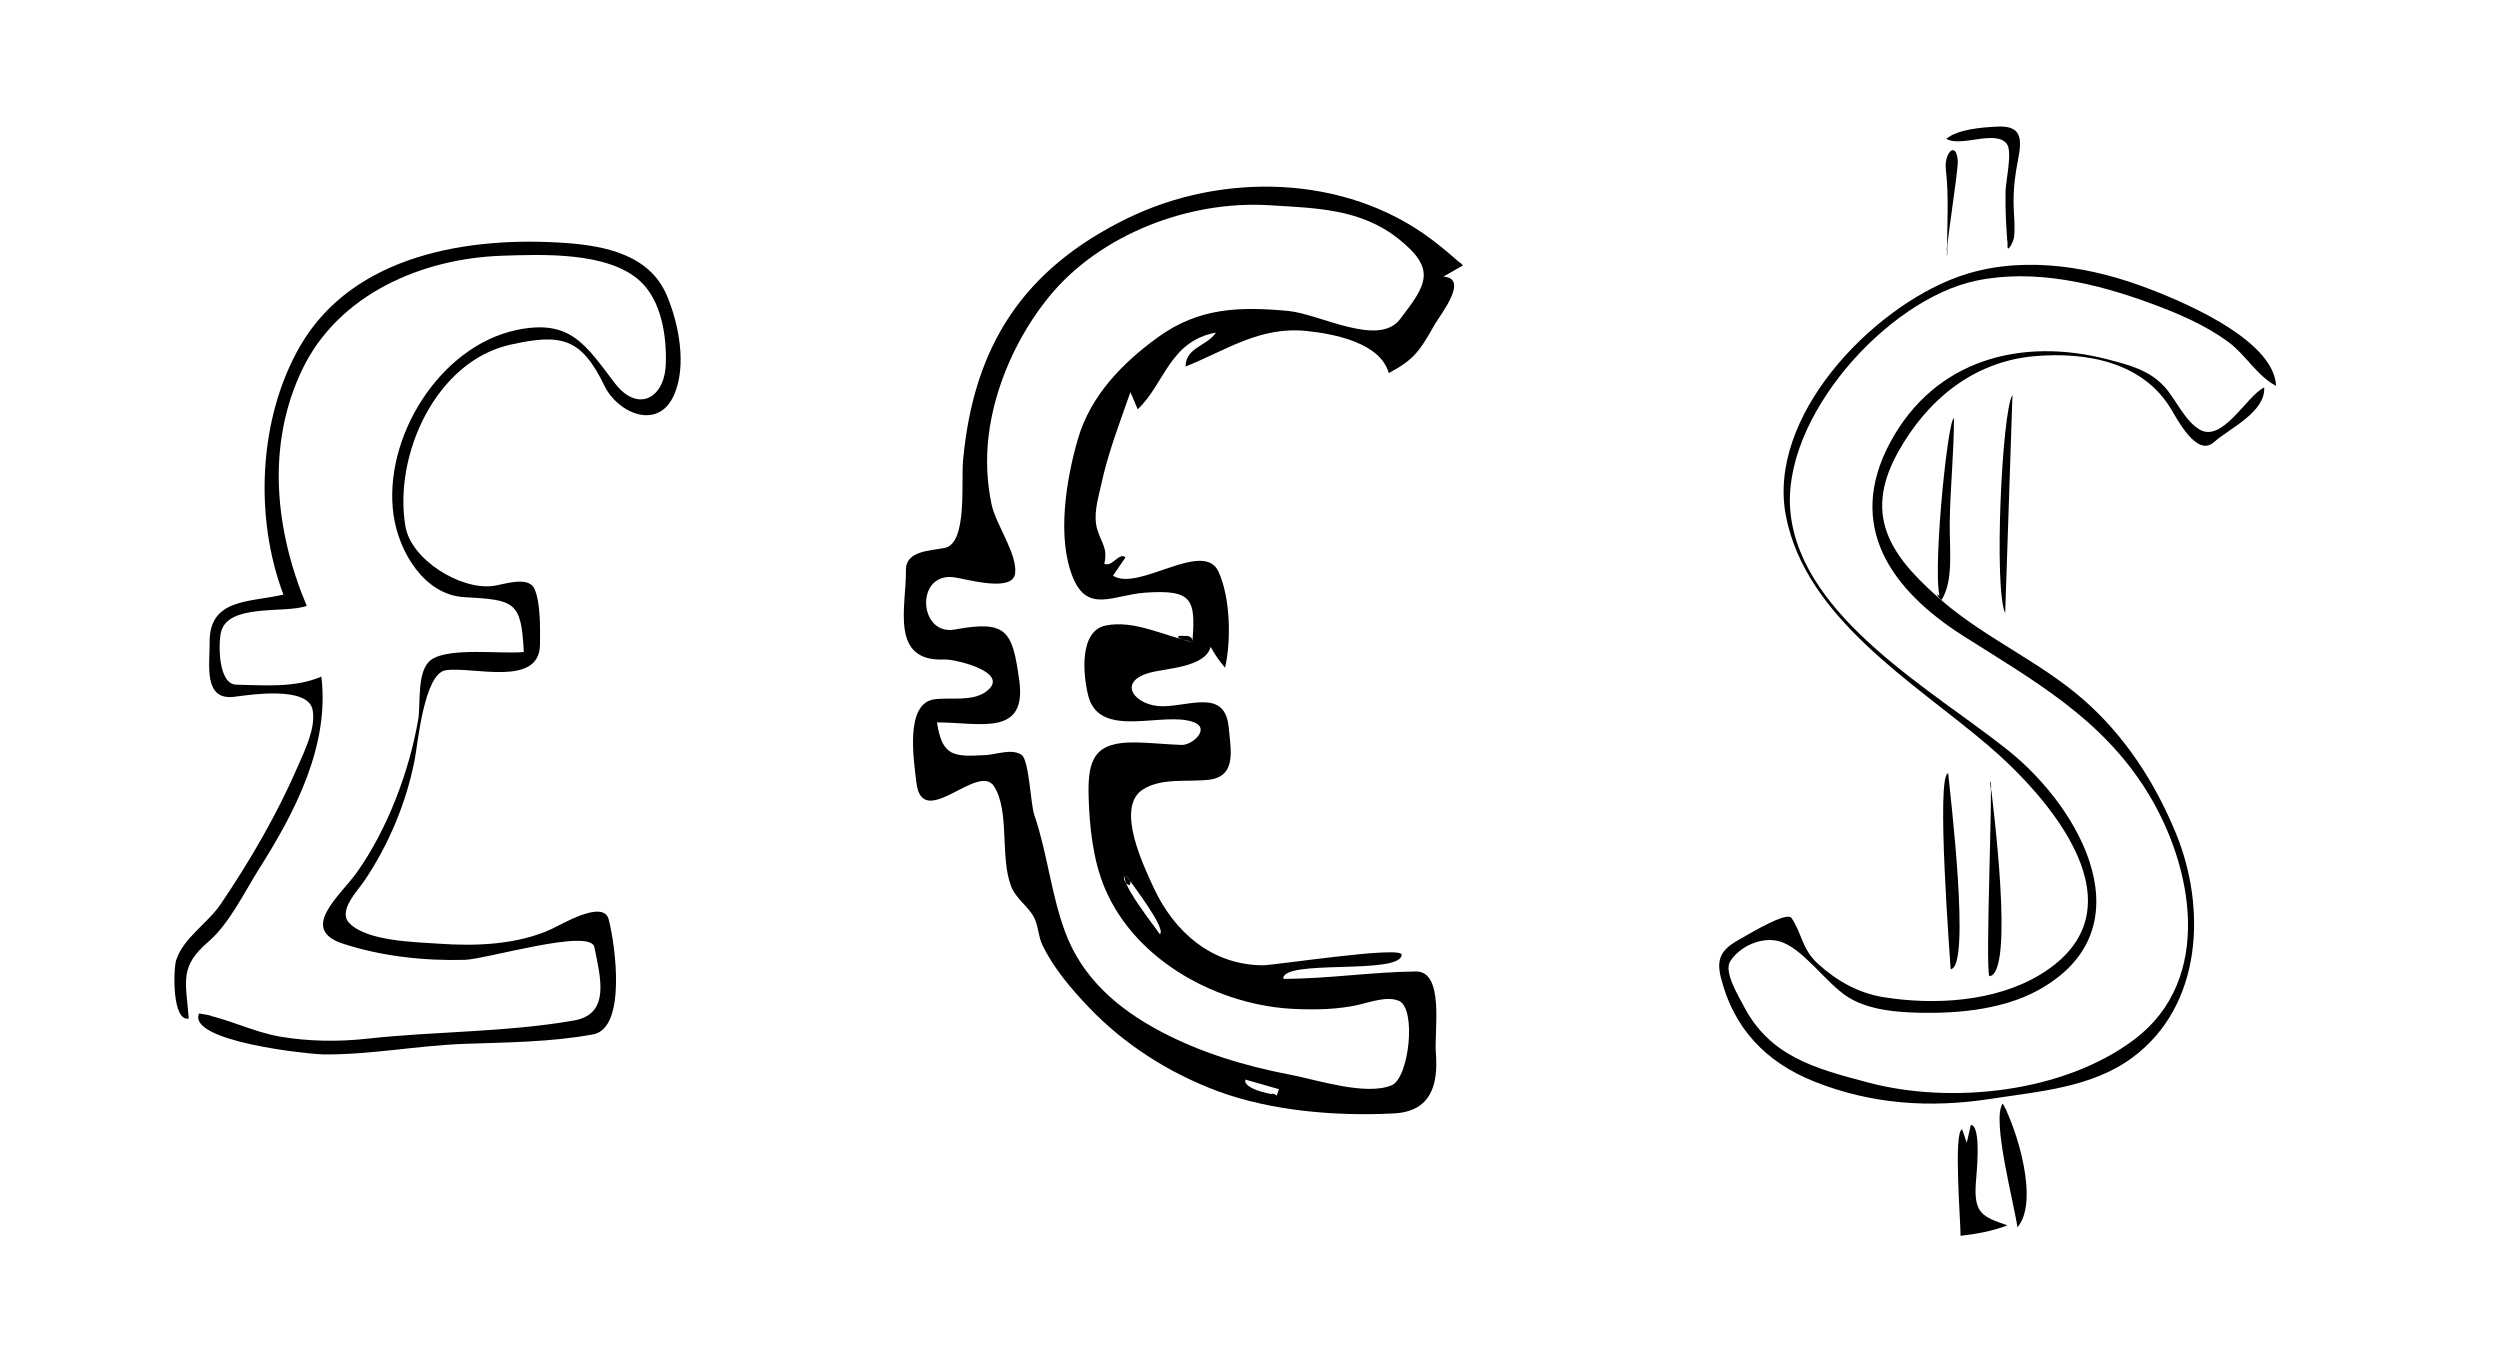
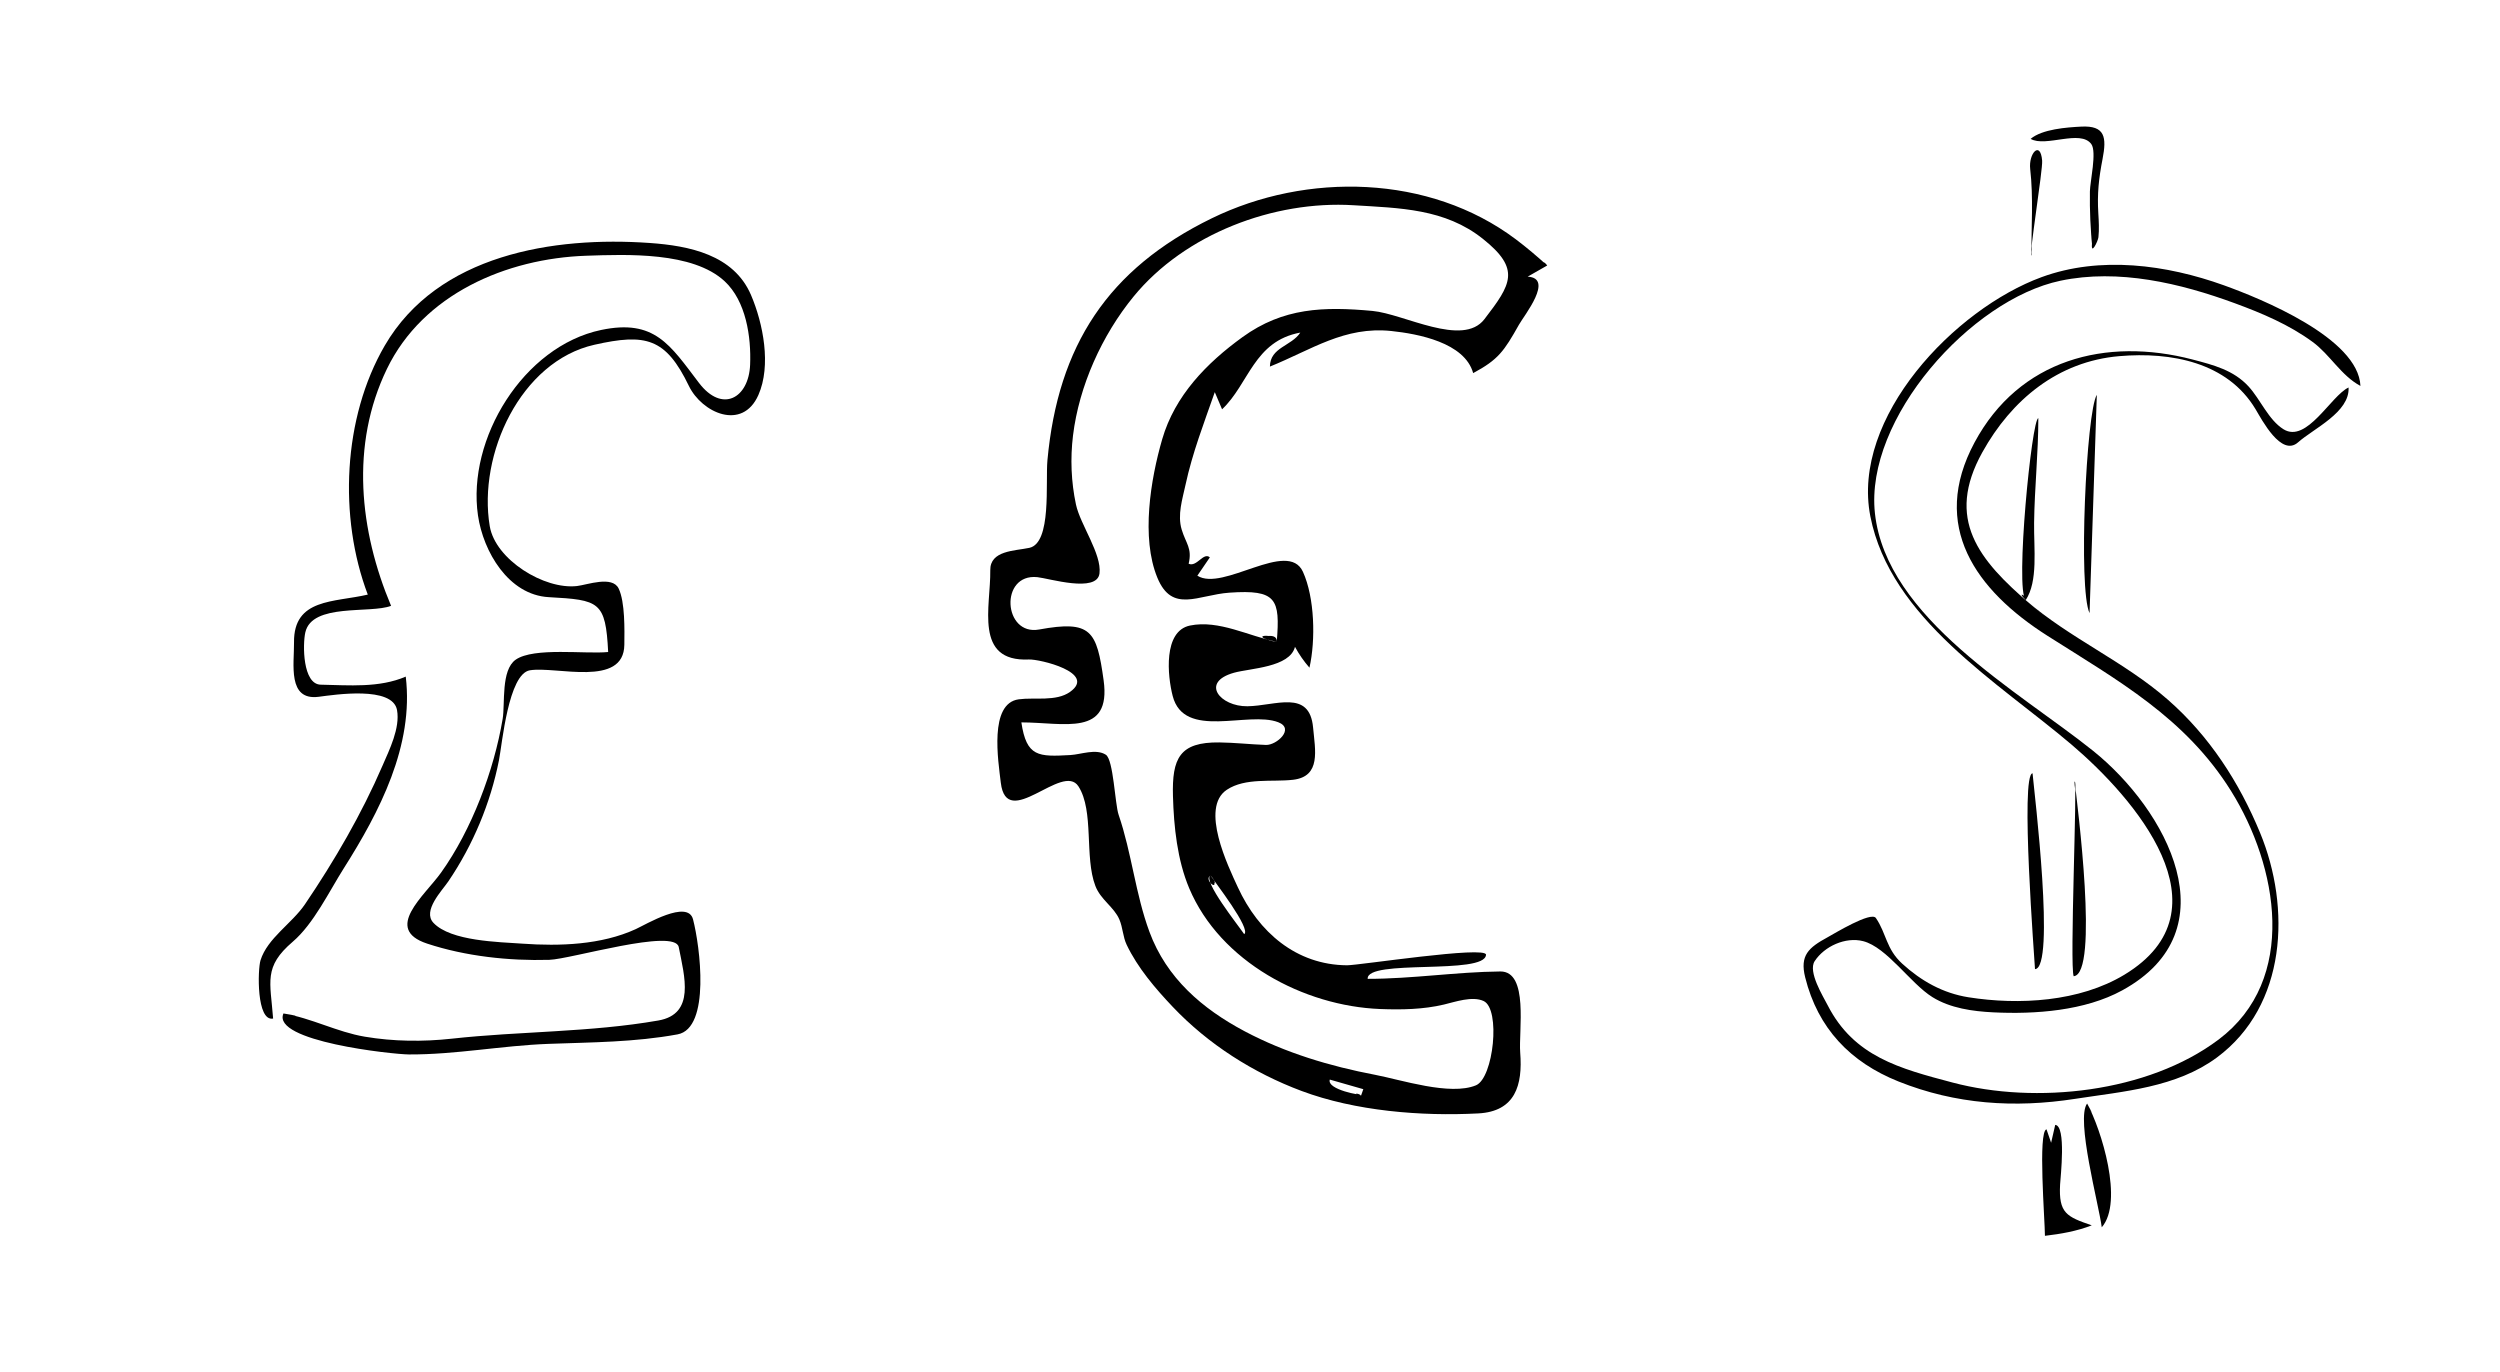
- <svg xmlns="http://www.w3.org/2000/svg" version="1.1" id="Layer_1" x="0px" y="0px" width="831.045px" height="456.059px" viewBox="28.045 0 831.045 456.059" enable-background="new 28.045 0 831.045 456.059" xml:space="preserve">
-   <path d="M514.317,88.257c-2.164,1.235-4.326,2.47-6.49,3.706c8.83,0.509-1.141,12.851-2.889,15.957  c-4.988,8.859-6.865,11.614-15.23,16.107c-2.836-10.174-18.375-13.056-27.154-13.987c-15.645-1.66-26.604,6.253-40.413,11.817  c0.055-6.417,7.188-6.796,10.102-11.299c-15.454,2.858-17.053,17.045-26.005,25.501c-0.808-1.903-1.614-3.806-2.42-5.708  c-3.558,10.156-7.454,20.24-9.726,30.788c-1.029,4.782-2.755,10.013-1.277,14.908c1.411,4.673,3.542,6.168,2.315,11.354  c2.688,1.221,4.947-3.994,7.045-2.119c-1.384,2.029-2.769,4.058-4.153,6.086c8.459,5.452,30.12-12.249,35.102-1.282  c3.914,8.615,4.24,22.682,2.164,31.865c-1.861-2.132-3.465-4.443-4.811-6.934c-1.708,6.865-14.909,7.114-20.253,8.608  c-11.376,3.18-4.574,11.27,4.434,11.148c9.329-0.125,20.66-5.735,21.835,7.067c0.691,7.547,2.707,16.275-6.65,17.371  c-6.982,0.815-15.864-0.778-22.034,3.332c-8.999,5.994,0.458,25.441,3.695,32.453c6.842,14.818,19.34,25.762,36.262,25.883  c3.912,0.027,46.361-6.559,46.213-3.502c-0.334,6.861-39.818,1.281-39.338,8.01c14.816,0,29.484-2.309,44.076-2.453  c9.547-0.096,6.059,19.777,6.627,26.996c0.85,10.775-1.617,19.547-13.963,20.191c-19,0.992-40.855-0.781-58.744-7.473  c-16.029-5.996-31-15.516-42.789-27.945c-5.804-6.119-11.679-12.992-15.332-20.66c-1.247-2.617-1.27-5.682-2.405-8.355  c-1.79-4.219-6.205-6.539-7.989-11.184c-3.685-9.59-0.37-24.907-5.627-33.102c-5.261-8.199-23.878,15.133-25.813-1.229  c-0.865-7.31-3.958-26.344,5.953-27.707c5.269-0.723,12.424,0.824,17.051-2.457c9.036-6.408-10.187-10.944-13.654-10.782  c-18.385,0.858-12.667-17.706-12.847-29.659c-0.1-6.613,8.134-6.418,12.98-7.451c7.486-1.596,5.334-21.72,6.023-29.155  c3.527-38.057,20.033-63.515,54.65-80.404c31.444-15.341,72.272-14.627,101.028,6.977C507.495,82.265,510.956,85.209,514.317,88.257  c-1.109,0.684-1.896,0.512-2.357-0.516C512.588,86.761,513.374,86.933,514.317,88.257C512.153,89.492,510.958,85.211,514.317,88.257  z M424.413,213.332c1.188-14.259-0.101-17.402-15.712-16.318c-10.47,0.728-19.059,6.979-23.983-4.998  c-5.454-13.263-2.251-32.681,1.628-46.041c4.207-14.483,14.78-25.3,26.679-33.914c13.542-9.804,27.028-10.197,43.211-8.703  c10.461,0.966,29.98,12.161,37.205,2.751c8.918-11.618,12.17-16.603-0.494-26.704c-12.633-10.076-27.643-10.234-43.074-11.184  c-26.368-1.622-56.006,9.504-73.067,30.373c-10.505,12.85-18.105,29.675-20.117,46.172c-0.932,7.642-0.621,15.414,0.981,22.947  c1.414,6.646,8.606,16.446,7.824,22.897c-0.802,6.612-16.904,1.622-20.685,1.243c-12.597-1.262-11.318,19.586,0.607,17.407  c17.332-3.168,19.163,0.375,21.447,16.879c2.621,18.936-13.202,13.996-27.342,13.996c1.708,11.503,5.65,11.447,16.281,10.857  c3.52-0.195,8.521-2.218,11.796-0.105c2.545,1.641,3.021,16.369,4.251,19.958c4.361,12.729,5.585,26.317,10.257,38.942  c5.676,15.336,17.514,25.537,31.679,33.047c13.492,7.152,28.327,11.598,43.284,14.445c8.654,1.648,24.953,7.057,33.568,3.498  c5.846-2.416,8.268-25.393,2.537-28.023c-3.762-1.729-9.443,0.289-13.182,1.176c-6.871,1.633-14.152,1.762-21.188,1.488  c-25.404-0.986-53.165-15.723-63.473-40.104c-3.98-9.415-5.133-20.508-5.415-30.631c-0.351-12.618,2.189-18.05,15.424-17.886  c5.18,0.062,10.327,0.658,15.5,0.834c3.512,0.121,9.685-5.391,4.065-7.549c-10.015-3.847-31.297,5.955-35.087-8.742  c-1.712-6.637-3.202-21.553,5.762-23.398C405.184,205.965,415.194,211.514,424.413,213.332c0.258-3.092-4.743-1.583-4.728-1.562  C421.114,212.67,422.689,213.191,424.413,213.332C424.671,210.233,413.485,211.177,424.413,213.332z M402.364,290.977  c-2.613,1.77,9.09,16.4,11.224,19.551C416.024,308.868,403.729,293.07,402.364,290.977c-0.372,0.251,1.377,2.537,1.636,2.802  C403.72,292.725,403.174,291.792,402.364,290.977C399.75,292.747,406.458,297.254,402.364,290.977z M452.375,364.368  c0.271-0.77,0.543-1.535,0.816-2.305c-3.713-1.064-7.428-2.127-11.141-3.191c-1.102,3.43,11.096,5.406,9.648,4.848  C450.303,363.405,450.53,363.622,452.375,364.368C452.647,363.598,448.79,362.985,452.375,364.368z" />
-   <path d="M673.381,199.499c14.594,12.677,32.727,20.369,47.279,33.115c13.768,12.057,23.699,27.422,30.646,44.258  c10.258,24.858,8.885,57.404-14.336,74.635c-13.539,10.047-31.059,11.275-47.178,13.773c-20.123,3.119-39.676,1.83-58.688-5.77  c-16.02-6.402-26.803-17.66-31.029-34.619c-1.826-7.324,1.127-9.879,7.438-13.32c2.098-1.146,14.49-8.719,16.068-6.404  c3.557,5.215,3.363,10.25,8.742,15.17c6.299,5.762,13.555,9.83,22.02,11.172c16.803,2.664,36.936,1.512,51.818-7.482  c35.785-21.619,3.07-58.986-17.527-76.496c-24.318-20.676-60.215-41.91-66.893-75.875c-6.479-32.946,28.098-68.968,56.947-79.541  c19.43-7.121,41.498-4.134,60.553,2.715c12.207,4.388,44.74,17.546,45.412,33.46c-6.469-3.475-10.068-10.35-15.898-14.629  c-7.787-5.717-16.795-9.522-25.809-12.839c-18.152-6.68-38.713-11.567-58.023-7.503c-29.768,6.266-65.092,45.853-61.664,77.309  c3.814,34.988,47.91,59.209,72.5,78.942c24.41,19.59,46.254,59.65,9.699,79.65c-12.43,6.803-28.961,7.988-42.865,7.303  c-6.855-0.34-14.27-1.363-20.215-5.057c-7.291-4.529-15.146-16.578-23.031-18.607c-5.848-1.508-12.887,1.688-16.123,6.652  c-2.291,3.518,2.785,11.641,4.316,14.639c8.74,17.098,23.965,21.053,41.547,25.711c27.6,7.311,64.865,3.402,88.393-14.277  c26.609-19.996,19.695-57.722,4.193-82.597c-15.184-24.366-37.602-36.735-61.016-51.61c-23.902-15.184-39.195-36.522-24.277-64.308  c14.809-27.58,43.633-35.123,72.521-27.55c6.896,1.808,13.561,3.514,18.551,8.935c3.916,4.253,6.641,11.154,11.627,14.241  c7.723,4.783,15.744-11.115,21.623-13.888c0.477,8.223-11.672,13.676-16.777,18.225c-5.576,4.971-12.078-7.573-14.145-11.017  c-9.371-15.62-28.074-19.096-45.277-17.629c-20.406,1.741-35.855,14.514-45.537,31.957c-12.32,22.199-1.348,35.757,16.139,50.65  C674.534,200.503,673.911,200.034,673.381,199.499C687.008,211.335,673.124,199.235,673.381,199.499z" />
-   <path d="M94.225,336.893c9.304,1.521,17.748,6.152,27.043,7.719c9.547,1.607,19.314,1.717,28.927,0.66  c22.811-2.506,46.003-2.082,68.65-6.041c12.332-2.156,8.696-14.615,6.782-24.4c-1.257-6.422-35.928,4.033-43.046,4.236  c-13.347,0.383-27.834-1.176-40.606-5.4c-14.691-4.859-0.867-15.871,4.668-23.629c10.186-14.275,17.559-33.873,20.449-51.072  c0.845-5.028-0.617-16.217,4.334-19.677c6.034-4.217,23.237-1.786,30.738-2.55c-0.845-16.84-2.911-17.301-19.763-18.236  c-13.375-0.742-21.764-15.142-23.513-27.163c-3.705-25.469,15.123-56.236,40.94-61.654c17.785-3.732,22.878,4.924,32.523,17.596  c7.709,10.127,16.545,5.105,17.002-6.032c0.381-9.264-1.345-21.159-8.49-27.778c-10.605-9.825-32.453-8.914-45.938-8.463  c-26.633,0.891-54.303,12.803-66.305,37.618c-12.241,25.309-9.11,53.833,1.38,78.766c-6.933,2.667-26.274-1.003-28.506,8.826  c-0.909,4.002-0.901,17.26,5.117,17.379c9.388,0.187,19.432,1.118,28.268-2.681c2.762,22.922-8.724,44.967-20.591,63.711  c-4.854,7.666-10.026,18.479-16.968,24.414c-9.781,8.365-7.455,13.191-6.53,25.545c-5.56,1.082-5.148-16.303-4.192-19.365  c2.298-7.361,10.45-12.24,14.771-18.617c9.824-14.498,18.849-30.027,25.797-46.113c2.277-5.273,5.88-12.48,4.815-18.441  c-1.451-8.122-20.755-5.107-26.056-4.426c-10.446,1.342-8.109-10.891-8.189-18.077c-0.163-14.715,13.329-13.268,24.524-15.894  c-9.749-25.717-8.289-58.825,5.639-82.77c17.624-30.298,56.123-36.379,88.073-34.117c13.092,0.927,27.926,3.873,33.672,17.291  c4.055,9.467,6.789,23.464,2.461,33.246c-5.331,12.05-18.784,5.929-23.112-3.025c-7.712-15.955-14.316-17.513-31.387-13.681  c-24.573,5.517-38.782,36.523-34.806,60.3c1.865,11.149,18.159,21.176,29.021,19.906c3.385-0.396,11.731-3.533,13.828,0.828  c2.163,4.499,1.946,13.8,1.894,18.684c-0.154,14.299-22.57,7.085-31.389,8.497c-7.154,1.146-9.236,24.552-10.278,29.849  c-2.818,14.315-8.62,28.183-16.826,40.303c-2.087,3.084-8.711,9.81-4.974,13.791c5.772,6.15,21.839,6.371,29.628,6.93  c12.331,0.883,26.176,0.412,37.593-4.814c3.414-1.562,17.334-9.957,19.079-3.273c2.299,8.809,5.912,36.215-5.151,38.244  c-14.28,2.623-28.463,2.621-42.899,3.154c-15.515,0.574-30.86,3.59-46.411,3.518C130.54,350.483,90.182,346.157,94.225,336.893  C103.429,338.397,93.97,337.477,94.225,336.893z" />
-   <path d="M680.299,375.411c0.51,1.488,1.021,2.977,1.531,4.467c0.453-1.98,0.906-3.965,1.359-5.945  c3.723,0.268,1.76,17.328,1.623,19.82c-0.523,9.576,2.199,10.707,10.531,13.574c-5.014,1.949-10.256,2.852-15.57,3.484  C679.774,405.827,677.387,375.997,680.299,375.411C680.809,376.899,680.125,375.446,680.299,375.411z" />
-   <path d="M694.606,203.818c-3.801-7.945-1.104-66.943,2.418-72.575C696.209,155.692,695.409,179.755,694.606,203.818z" />
-   <path d="M695.559,82.632c-0.646-6.312-0.936-12.659-0.838-19.005c0.051-3.241,2.334-13.138,0.48-15.712  c-3.604-5.003-15.221,1.15-20.182-1.754c3.887-3.253,12.012-3.82,16.797-4.072c7.979-0.42,8.516,3.545,7.111,10.773  c-1.258,6.474-1.807,11.516-1.406,18.073c0.158,2.624,0.316,5.304,0.035,7.927c-0.143,1.316-2.641,6.467-2.113,1.824  C695.446,80.691,696.088,82.614,695.559,82.632C694.391,71.253,696.161,82.611,695.559,82.632z" />
-   <path d="M675.659,257.059c0.637,6.846,7.656,64.805,0.811,65.096C676.368,319.639,671.5,257.345,675.659,257.059  c-0.031-0.326,0.916,9.611,0.76,9.623C676.211,266.696,675.243,257.086,675.659,257.059  C676.362,264.62,675.045,257.101,675.659,257.059z" />
-   <path d="M689.674,259.795c0.791,7.377,8.178,63.914-0.344,64.723C687.952,321.036,690.59,259.946,689.674,259.795  c-0.029-0.274,0.764,9.527,0.947,9.559C689.711,269.206,690.239,259.888,689.674,259.795  C690.452,267.032,689.313,259.736,689.674,259.795z" />
+ <svg xmlns="http://www.w3.org/2000/svg" version="1.1" id="Layer_1" x="0px" y="0px" width="831.045px" height="456.059px" viewBox="0 0 831.045 456.059" enable-background="new 0 0 831.045 456.059" xml:space="preserve">
+   <path d="M514.317,88.257c-2.164,1.235-4.326,2.47-6.49,3.706c8.83,0.509-1.142,12.851-2.89,15.957  c-4.987,8.859-6.864,11.614-15.229,16.107c-2.836-10.174-18.375-13.056-27.154-13.987c-15.645-1.66-26.604,6.253-40.413,11.817  c0.056-6.417,7.188-6.796,10.103-11.299c-15.454,2.858-17.053,17.045-26.005,25.501c-0.809-1.903-1.614-3.806-2.42-5.708  c-3.559,10.156-7.454,20.24-9.727,30.788c-1.029,4.782-2.755,10.013-1.277,14.908c1.411,4.673,3.542,6.168,2.315,11.354  c2.688,1.221,4.947-3.994,7.045-2.119c-1.384,2.029-2.769,4.058-4.153,6.086c8.459,5.452,30.12-12.249,35.103-1.282  c3.914,8.615,4.24,22.682,2.164,31.865c-1.861-2.132-3.465-4.443-4.812-6.934c-1.708,6.865-14.908,7.114-20.253,8.608  c-11.376,3.18-4.573,11.27,4.435,11.148c9.329-0.125,20.66-5.735,21.835,7.066c0.69,7.547,2.707,16.275-6.65,17.371  c-6.981,0.814-15.864-0.777-22.034,3.332c-8.999,5.994,0.458,25.441,3.695,32.453c6.842,14.818,19.34,25.762,36.262,25.883  c3.912,0.027,46.361-6.559,46.213-3.502c-0.334,6.861-39.817,1.281-39.338,8.01c14.816,0,29.484-2.309,44.076-2.453  c9.547-0.096,6.06,19.777,6.627,26.996c0.851,10.775-1.617,19.547-13.963,20.191c-19,0.992-40.854-0.781-58.744-7.473  c-16.028-5.996-31-15.517-42.789-27.945c-5.804-6.119-11.679-12.992-15.332-20.66c-1.247-2.617-1.27-5.682-2.405-8.355  c-1.79-4.219-6.205-6.539-7.989-11.184c-3.685-9.59-0.37-24.906-5.627-33.102c-5.261-8.199-23.878,15.133-25.813-1.229  c-0.865-7.31-3.958-26.344,5.953-27.707c5.269-0.723,12.424,0.824,17.051-2.457c9.036-6.408-10.187-10.944-13.654-10.782  c-18.385,0.858-12.667-17.706-12.847-29.659c-0.1-6.613,8.134-6.418,12.98-7.451c7.486-1.596,5.334-21.72,6.023-29.155  c3.527-38.057,20.033-63.515,54.65-80.404c31.444-15.341,72.272-14.627,101.028,6.977C507.495,82.265,510.956,85.209,514.317,88.257  c-1.109,0.684-1.896,0.512-2.357-0.516C512.588,86.761,513.374,86.933,514.317,88.257C512.153,89.492,510.958,85.211,514.317,88.257  z M424.413,213.332c1.188-14.259-0.101-17.402-15.712-16.318c-10.47,0.728-19.059,6.979-23.983-4.998  c-5.454-13.263-2.251-32.681,1.628-46.041c4.207-14.483,14.78-25.3,26.679-33.914c13.542-9.804,27.027-10.197,43.211-8.703  c10.461,0.966,29.979,12.161,37.205,2.751c8.918-11.618,12.17-16.603-0.494-26.704c-12.633-10.076-27.644-10.234-43.074-11.184  c-26.368-1.622-56.006,9.504-73.067,30.373c-10.505,12.85-18.105,29.675-20.117,46.172c-0.932,7.642-0.621,15.414,0.981,22.947  c1.414,6.646,8.606,16.446,7.824,22.897c-0.802,6.612-16.904,1.622-20.685,1.243c-12.597-1.262-11.318,19.586,0.607,17.407  c17.332-3.168,19.163,0.375,21.447,16.879c2.621,18.936-13.202,13.996-27.342,13.996c1.708,11.504,5.65,11.447,16.281,10.857  c3.52-0.195,8.521-2.219,11.796-0.105c2.545,1.641,3.021,16.369,4.251,19.959c4.361,12.729,5.585,26.316,10.257,38.941  c5.676,15.336,17.514,25.537,31.679,33.047c13.492,7.152,28.327,11.598,43.284,14.445c8.653,1.647,24.952,7.057,33.567,3.498  c5.846-2.416,8.269-25.394,2.537-28.023c-3.762-1.729-9.443,0.289-13.182,1.176c-6.871,1.633-14.152,1.763-21.188,1.488  c-25.403-0.986-53.165-15.723-63.473-40.104c-3.98-9.416-5.133-20.508-5.415-30.631c-0.351-12.619,2.189-18.051,15.424-17.887  c5.18,0.062,10.327,0.658,15.5,0.834c3.512,0.121,9.686-5.391,4.065-7.549c-10.016-3.848-31.297,5.955-35.087-8.742  c-1.712-6.637-3.202-21.553,5.762-23.398C405.184,205.965,415.194,211.514,424.413,213.332c0.258-3.092-4.743-1.583-4.729-1.562  C421.114,212.67,422.689,213.191,424.413,213.332C424.671,210.233,413.485,211.177,424.413,213.332z M402.364,290.977  c-2.613,1.771,9.09,16.4,11.224,19.552C416.024,308.868,403.729,293.07,402.364,290.977c-0.372,0.252,1.377,2.537,1.636,2.803  C403.72,292.725,403.174,291.792,402.364,290.977C399.75,292.747,406.458,297.254,402.364,290.977z M452.375,364.368  c0.271-0.771,0.543-1.535,0.816-2.305c-3.713-1.064-7.429-2.128-11.142-3.191c-1.102,3.43,11.097,5.406,9.648,4.848  C450.303,363.405,450.53,363.622,452.375,364.368C452.646,363.598,448.79,362.985,452.375,364.368z" />
+   <path d="M673.381,199.499c14.594,12.677,32.728,20.369,47.279,33.115c13.768,12.057,23.699,27.422,30.646,44.258  c10.259,24.858,8.886,57.404-14.336,74.635c-13.539,10.047-31.059,11.275-47.178,13.773c-20.123,3.119-39.676,1.83-58.688-5.771  c-16.02-6.401-26.803-17.66-31.028-34.619c-1.826-7.323,1.127-9.879,7.438-13.319c2.099-1.146,14.49-8.72,16.068-6.404  c3.557,5.215,3.363,10.25,8.742,15.17c6.299,5.762,13.555,9.83,22.02,11.172c16.804,2.664,36.937,1.513,51.818-7.481  c35.785-21.619,3.07-58.986-17.527-76.496c-24.317-20.676-60.215-41.91-66.893-75.875c-6.479-32.946,28.098-68.968,56.947-79.541  c19.43-7.121,41.497-4.134,60.553,2.715c12.207,4.388,44.74,17.546,45.412,33.46c-6.47-3.475-10.068-10.35-15.898-14.629  c-7.787-5.717-16.795-9.522-25.809-12.839c-18.152-6.68-38.713-11.567-58.023-7.503c-29.768,6.266-65.092,45.853-61.664,77.309  c3.814,34.988,47.91,59.209,72.5,78.942c24.41,19.59,46.254,59.649,9.699,79.649c-12.43,6.804-28.961,7.988-42.865,7.304  c-6.854-0.34-14.27-1.363-20.215-5.058c-7.291-4.528-15.146-16.578-23.031-18.606c-5.848-1.508-12.887,1.688-16.123,6.651  c-2.291,3.519,2.785,11.642,4.316,14.64c8.74,17.098,23.965,21.053,41.547,25.711c27.6,7.311,64.865,3.401,88.393-14.277  c26.609-19.996,19.695-57.722,4.193-82.597c-15.184-24.366-37.602-36.735-61.016-51.61c-23.902-15.184-39.195-36.522-24.277-64.308  c14.81-27.58,43.633-35.123,72.521-27.55c6.896,1.808,13.561,3.514,18.551,8.935c3.916,4.253,6.641,11.154,11.627,14.241  c7.723,4.783,15.744-11.115,21.623-13.888c0.477,8.223-11.672,13.676-16.777,18.225c-5.576,4.971-12.078-7.573-14.145-11.017  c-9.371-15.62-28.074-19.096-45.277-17.629c-20.406,1.741-35.854,14.514-45.537,31.957c-12.319,22.199-1.348,35.757,16.14,50.65  C674.534,200.503,673.911,200.034,673.381,199.499C687.008,211.335,673.124,199.235,673.381,199.499z" />
+   <path d="M94.225,336.893c9.304,1.521,17.748,6.152,27.043,7.72c9.547,1.606,19.314,1.717,28.927,0.66  c22.811-2.507,46.003-2.082,68.65-6.041c12.332-2.156,8.696-14.615,6.782-24.4c-1.257-6.422-35.928,4.033-43.046,4.236  c-13.347,0.383-27.834-1.177-40.606-5.4c-14.691-4.859-0.867-15.871,4.668-23.629c10.186-14.274,17.559-33.873,20.449-51.072  c0.845-5.028-0.617-16.217,4.334-19.677c6.034-4.217,23.237-1.786,30.738-2.55c-0.845-16.84-2.911-17.301-19.763-18.236  c-13.375-0.742-21.764-15.142-23.513-27.163c-3.705-25.469,15.123-56.236,40.94-61.654c17.785-3.732,22.878,4.924,32.523,17.596  c7.709,10.127,16.545,5.105,17.002-6.032c0.381-9.264-1.345-21.159-8.49-27.778c-10.605-9.825-32.453-8.914-45.938-8.463  c-26.633,0.891-54.303,12.803-66.305,37.618c-12.241,25.309-9.11,53.833,1.38,78.766c-6.933,2.667-26.274-1.003-28.506,8.826  c-0.909,4.002-0.901,17.26,5.117,17.379c9.388,0.187,19.432,1.118,28.268-2.681c2.762,22.922-8.724,44.967-20.591,63.711  c-4.854,7.666-10.026,18.479-16.968,24.414c-9.781,8.365-7.455,13.191-6.53,25.545c-5.56,1.082-5.148-16.303-4.192-19.365  c2.298-7.36,10.45-12.239,14.771-18.616c9.824-14.498,18.849-30.027,25.797-46.113c2.277-5.273,5.88-12.48,4.815-18.441  c-1.451-8.122-20.755-5.106-26.056-4.426c-10.446,1.342-8.109-10.891-8.189-18.077c-0.163-14.715,13.329-13.268,24.524-15.894  c-9.749-25.717-8.289-58.825,5.639-82.77c17.624-30.298,56.123-36.379,88.073-34.117c13.092,0.927,27.926,3.873,33.672,17.291  c4.055,9.467,6.789,23.464,2.461,33.246c-5.331,12.05-18.784,5.929-23.112-3.025c-7.712-15.955-14.316-17.513-31.387-13.681  c-24.573,5.517-38.782,36.523-34.806,60.3c1.865,11.149,18.159,21.176,29.021,19.906c3.385-0.396,11.731-3.533,13.828,0.828  c2.163,4.499,1.946,13.8,1.894,18.684c-0.154,14.299-22.57,7.085-31.389,8.497c-7.154,1.146-9.236,24.552-10.278,29.849  c-2.818,14.314-8.62,28.184-16.826,40.303c-2.087,3.084-8.711,9.811-4.974,13.791c5.772,6.15,21.839,6.371,29.628,6.931  c12.331,0.883,26.176,0.411,37.593-4.814c3.414-1.562,17.334-9.957,19.079-3.272c2.299,8.809,5.912,36.215-5.151,38.243  c-14.28,2.623-28.463,2.621-42.899,3.154c-15.515,0.574-30.86,3.59-46.411,3.518C130.54,350.483,90.182,346.157,94.225,336.893  C103.429,338.397,93.97,337.477,94.225,336.893z" />
+   <path d="M680.299,375.411c0.51,1.488,1.021,2.977,1.531,4.467c0.453-1.979,0.906-3.965,1.359-5.945  c3.723,0.269,1.76,17.328,1.623,19.82c-0.523,9.576,2.198,10.707,10.53,13.574c-5.014,1.949-10.256,2.852-15.569,3.483  C679.774,405.827,677.387,375.997,680.299,375.411C680.809,376.899,680.125,375.446,680.299,375.411z" />
+   <path d="M694.606,203.818c-3.802-7.945-1.104-66.943,2.418-72.575C696.209,155.692,695.409,179.755,694.606,203.818z" />
+   <path d="M695.559,82.632c-0.646-6.312-0.936-12.659-0.838-19.005c0.052-3.241,2.334-13.138,0.48-15.712  c-3.604-5.003-15.221,1.15-20.183-1.754c3.888-3.253,12.013-3.82,16.798-4.072c7.979-0.42,8.516,3.545,7.11,10.773  c-1.258,6.474-1.807,11.516-1.405,18.073c0.157,2.624,0.315,5.304,0.034,7.927c-0.143,1.316-2.641,6.467-2.112,1.824  C695.446,80.691,696.088,82.614,695.559,82.632C694.391,71.253,696.161,82.611,695.559,82.632z" />
+   <path d="M675.659,257.059c0.637,6.846,7.656,64.806,0.811,65.097C676.368,319.639,671.5,257.346,675.659,257.059  c-0.031-0.326,0.916,9.611,0.76,9.623C676.211,266.695,675.243,257.086,675.659,257.059  C676.362,264.62,675.045,257.102,675.659,257.059z" />
+   <path d="M689.674,259.795c0.791,7.377,8.178,63.914-0.344,64.723C687.952,321.036,690.59,259.945,689.674,259.795  c-0.029-0.273,0.764,9.527,0.947,9.559C689.711,269.206,690.239,259.889,689.674,259.795  C690.452,267.032,689.312,259.736,689.674,259.795z" />
  <path d="M673.381,199.499c-3.594-3.648,2.035-60.562,4.197-60.469c0,11.574-1.254,23.101-1.406,34.67  C676.055,182.539,677.549,193.158,673.381,199.499C669.973,196.038,674.137,198.35,673.381,199.499z" />
  <path d="M693.792,366.833c4.697,8.52,12.24,32.662,4.871,41.139C697.667,400.334,689.979,371.967,693.792,366.833  C697.559,373.667,693.651,367.022,693.792,366.833z" />
  <path d="M675.25,84.94c0-9.501,0.707-19.287-0.375-28.731c-0.6-5.229,3.402-9.638,3.971-2.812  C679.098,56.436,674.471,84.708,675.25,84.94c-0.119-1.238-0.094-2.467,0.074-3.686C675.356,81.646,675.268,84.945,675.25,84.94  C675.25,76.357,675.51,85.018,675.25,84.94z" />
-   <path fill="none" d="M424.413,213.332c-8.654-1.707-17.02-4.555-25.872-5.27c-11.054-0.892-9.873,6.5-9.895,15.774  c-0.027,11.145,4.261,16.234,15.309,15.422c3.863-0.283,23.684-3.031,22.593,4.763c-1.092,7.801-19.354,4.224-24.174,3.938  c-11.238-0.666-12.124,5.215-11.921,15.662c0.208,10.744,0.968,22.217,4.814,32.315c5.585,14.665,21.151,25.599,34.383,33.161  c14.84,8.484,33.319,7.496,49.688,5.271c9.252-1.258,14.979-2.91,15.658,8.355c0.908,15.043,0.555,20.457-16.531,17.699  c-17.281-2.789-34.076-5.062-50.536-11.447c-14.979-5.811-30.729-13.947-40.111-27.467c-8.087-11.654-11.115-25.807-13.886-39.471  c-1.446-7.133-2.609-32.283-11.019-31.531c-11.854,1.062-21.246,4.089-23.394-10.375c7.316,0,23.104,4.57,26.699-4.803  c5.129-13.375-0.145-30.533-16.371-27.718c-4.606,0.799-10.031,3.594-12.56-1.821c-1.373-2.938-3.12-10.523,0.271-12.893  c5.69-3.976,18.875,1.669,25.783-0.106c5.62-1.445-6.706-26.723-7.305-32.608c-1.865-18.319,5.143-36.3,14.213-51.812  c15.595-26.671,49.747-40.354,79.59-40.765c13.898-0.191,30.018,1.351,41.258,10.333c4.146,3.313,13.627,10.292,10.164,16.496  c-2.504,4.489-6.668,12.498-11.014,15.414c-4.787,3.212-14.586-2.834-19.588-3.971c-8.662-1.969-17.842-3.167-26.719-3.588  c-17.344-0.823-33.147,8.132-44.649,20.839c-11.578,12.792-13.289,25.561-15.027,41.673c-1.107,10.264-3.674,19.756,1.416,29.716  c4.913,9.614,15.079,1.771,23.378,2.283c3.41,0.211,13.708-0.62,15.69,2.869C427.021,203.668,424.762,209.139,424.413,213.332  c-1.723-0.141-3.299-0.661-4.728-1.562C419.67,211.748,424.67,210.239,424.413,213.332  C419.907,212.443,424.708,209.786,424.413,213.332z" />
-   <path fill="none" d="M402.364,290.977c1.831,2.807,13.247,18.174,11.224,19.551c-2.629-3.881-5.603-7.513-8.157-11.451  c-1.504-2.322-6.711-10.695-1.431-5.298C403.741,293.514,401.992,291.228,402.364,290.977  C404.194,293.784,401.902,291.29,402.364,290.977z" />
-   <path fill="none" d="M452.375,364.368c-1.707-0.658-11.312-2.42-10.324-5.496c2.477,0.709,4.951,1.42,7.426,2.127  c7.877,2.258,1.533,2.105,1.363,2.584C451.514,363.522,452.024,363.784,452.375,364.368  C449.956,363.434,452.647,363.6,452.375,364.368z" />
+   <path fill="none" d="M424.413,213.332c-8.654-1.707-17.021-4.555-25.872-5.27c-11.054-0.892-9.873,6.5-9.895,15.774  c-0.027,11.145,4.261,16.234,15.309,15.422c3.863-0.283,23.684-3.031,22.593,4.764c-1.092,7.801-19.354,4.224-24.174,3.938  c-11.238-0.666-12.124,5.215-11.921,15.662c0.208,10.744,0.968,22.217,4.814,32.314c5.584,14.665,21.151,25.6,34.383,33.161  c14.84,8.484,33.318,7.496,49.688,5.271c9.252-1.258,14.979-2.91,15.658,8.354c0.908,15.043,0.555,20.457-16.531,17.699  c-17.281-2.789-34.076-5.062-50.536-11.447c-14.979-5.811-30.729-13.946-40.111-27.467c-8.087-11.653-11.115-25.807-13.886-39.471  c-1.446-7.133-2.609-32.283-11.019-31.531c-11.854,1.062-21.246,4.09-23.394-10.375c7.316,0,23.104,4.57,26.699-4.803  c5.129-13.375-0.145-30.533-16.371-27.718c-4.606,0.799-10.031,3.594-12.56-1.821c-1.373-2.938-3.12-10.523,0.271-12.893  c5.69-3.976,18.875,1.669,25.783-0.106c5.62-1.445-6.706-26.723-7.305-32.608c-1.865-18.319,5.143-36.3,14.213-51.812  c15.595-26.671,49.747-40.354,79.59-40.765c13.898-0.191,30.019,1.351,41.258,10.333c4.146,3.313,13.627,10.292,10.164,16.496  c-2.504,4.489-6.668,12.498-11.014,15.414c-4.787,3.212-14.586-2.834-19.588-3.971c-8.662-1.969-17.843-3.167-26.72-3.588  c-17.344-0.823-33.146,8.132-44.648,20.839c-11.578,12.792-13.289,25.561-15.027,41.673c-1.107,10.264-3.674,19.756,1.416,29.716  c4.913,9.614,15.079,1.771,23.378,2.283c3.41,0.211,13.708-0.62,15.69,2.869C427.021,203.668,424.762,209.139,424.413,213.332  c-1.723-0.141-3.299-0.661-4.729-1.562C419.67,211.748,424.67,210.239,424.413,213.332  C419.907,212.443,424.708,209.786,424.413,213.332z" />
+   <path fill="none" d="M402.364,290.977c1.831,2.808,13.247,18.175,11.224,19.552c-2.629-3.882-5.603-7.513-8.157-11.451  c-1.504-2.322-6.711-10.695-1.431-5.298C403.741,293.514,401.992,291.229,402.364,290.977  C404.194,293.784,401.902,291.29,402.364,290.977z" />
+   <path fill="none" d="M452.375,364.368c-1.707-0.658-11.312-2.42-10.324-5.496c2.478,0.709,4.951,1.42,7.426,2.127  c7.877,2.258,1.533,2.105,1.363,2.584C451.514,363.522,452.024,363.784,452.375,364.368  C449.956,363.434,452.646,363.6,452.375,364.368z" />
</svg>
